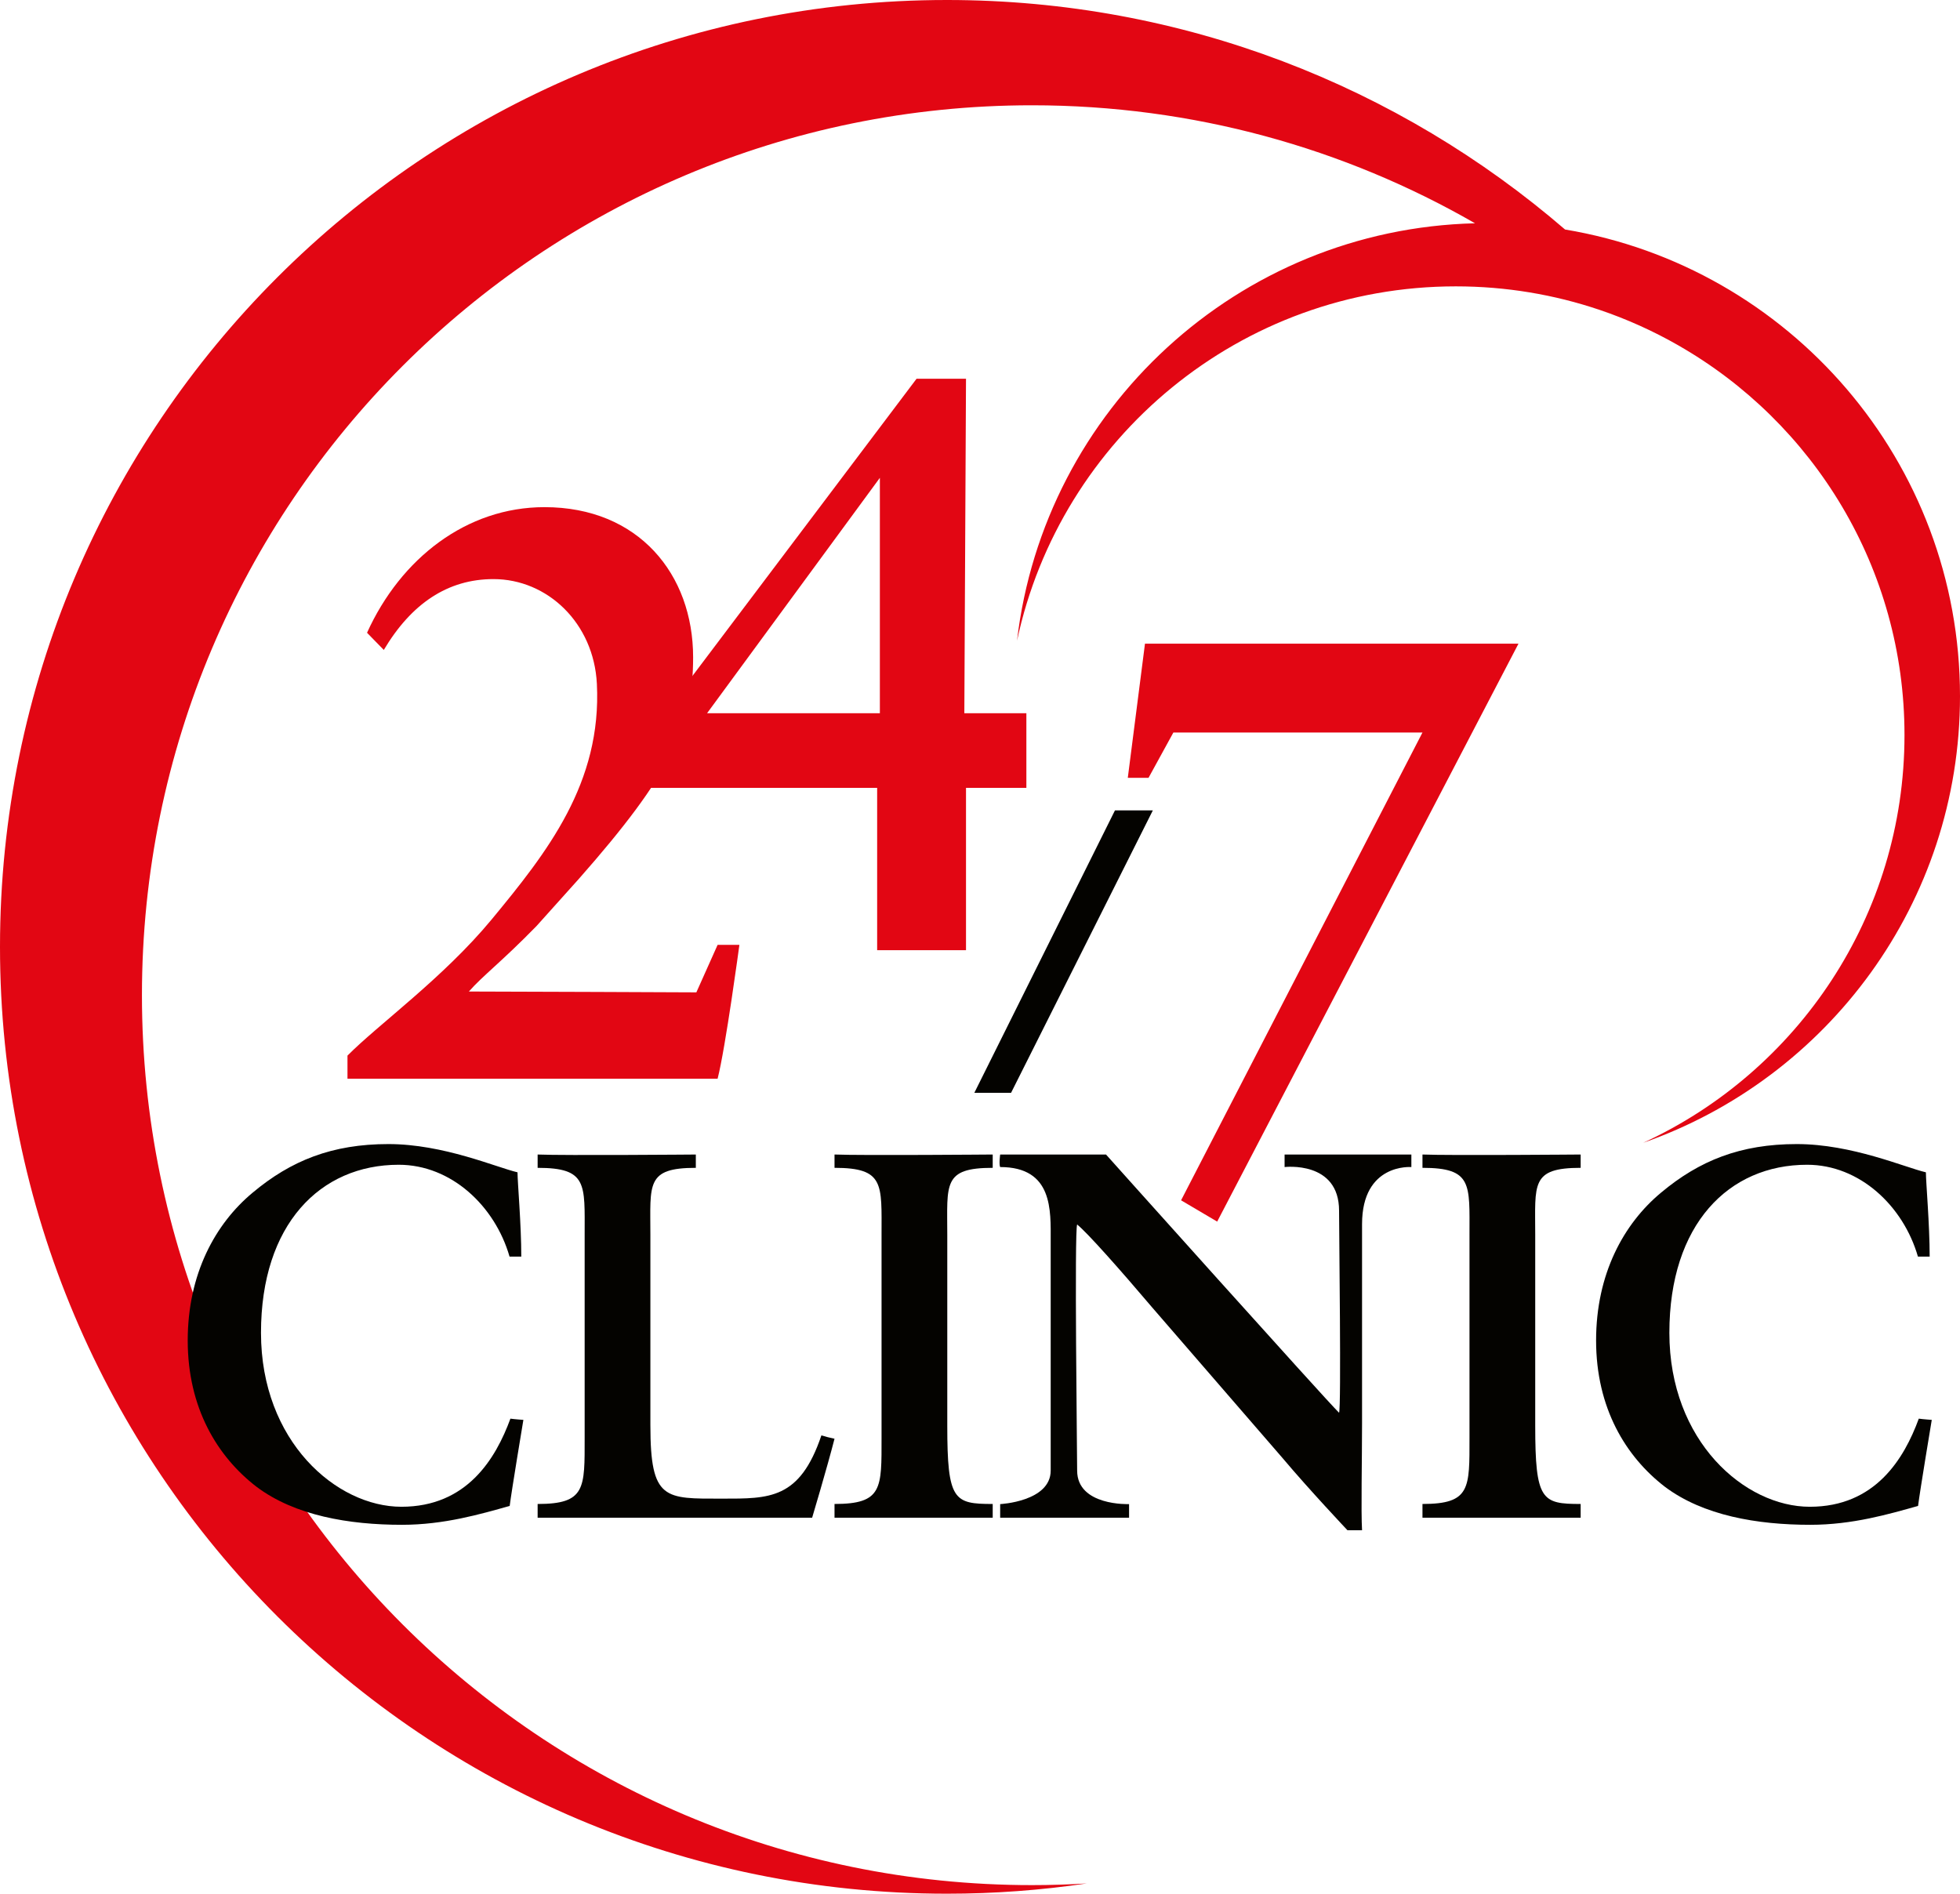
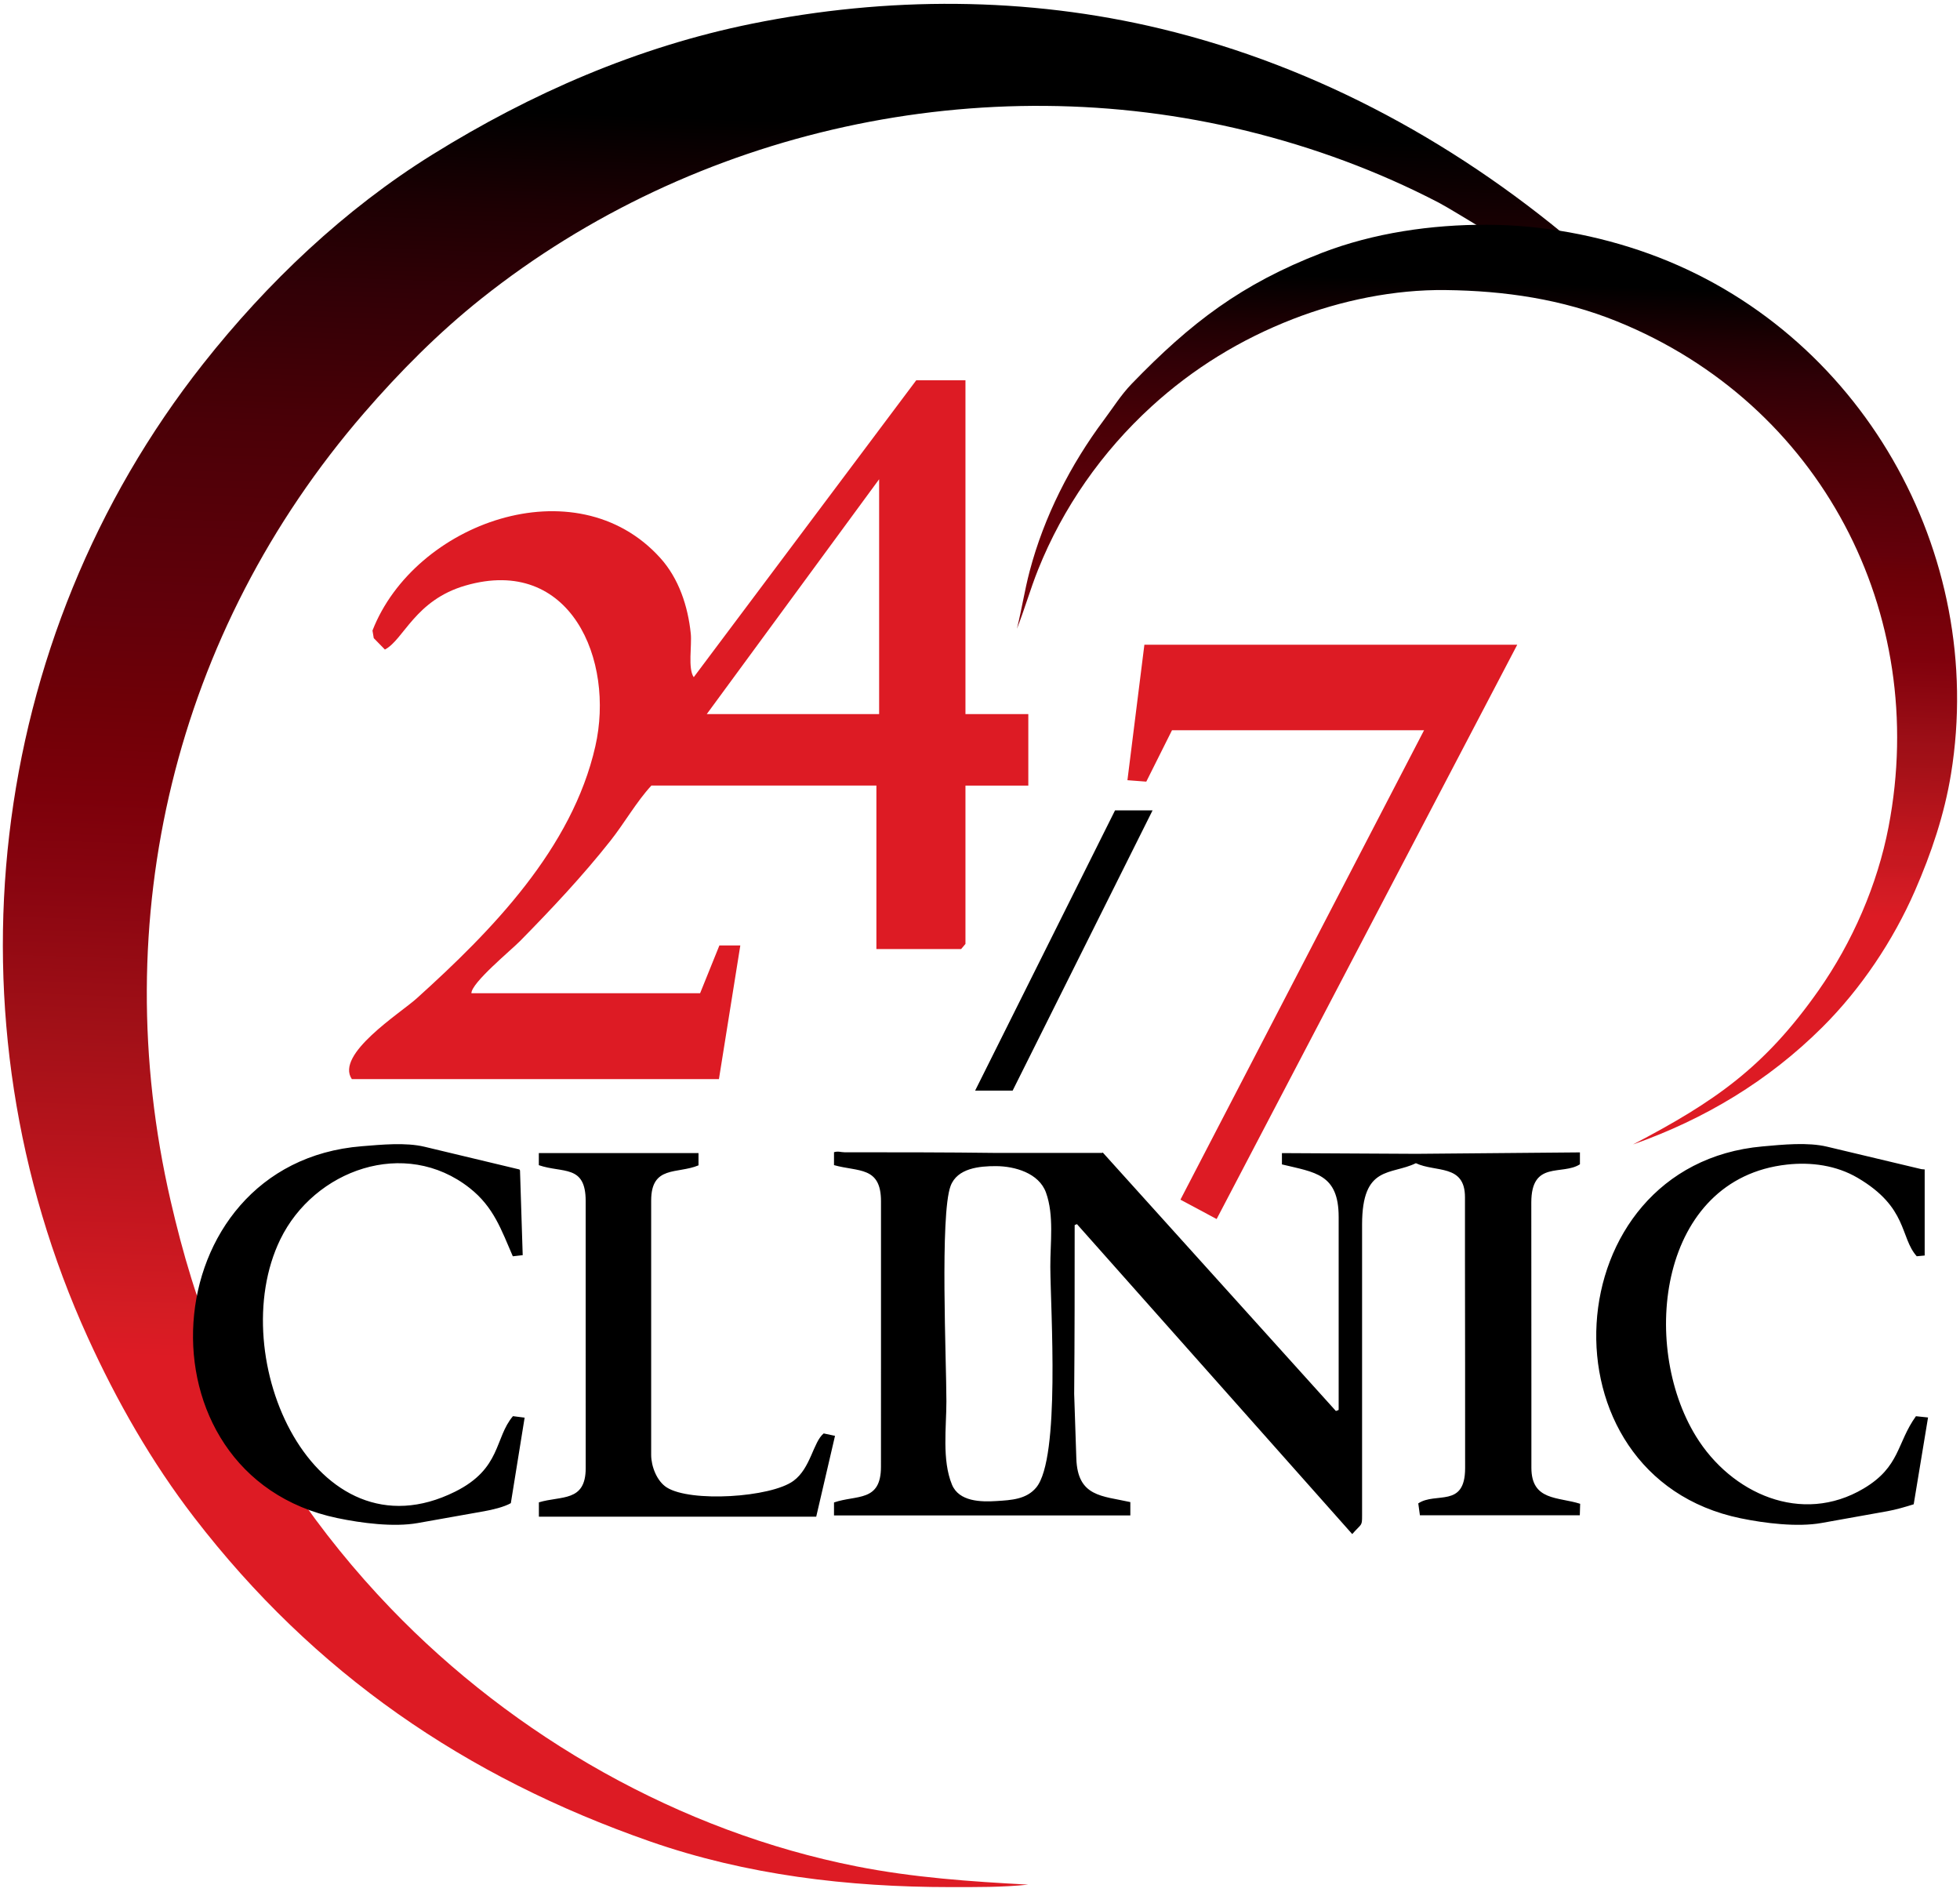
- <svg xmlns="http://www.w3.org/2000/svg" version="1.1" id="Layer_1" x="0px" y="0px" viewBox="0 0 1863.71 1800.8" style="enable-background:new 0 0 1863.71 1800.8;" xml:space="preserve">
-   <style type="text/css">
- 	.st0{fill:#E20613;}
- 	.st1{fill:#040300;}
- </style>
-   <g>
-     <path class="st0" d="M1863.71,662.04c0,196.32-125.82,363.3-301.23,424.69c146.64-67.51,248.45-215.74,248.45-387.76   c0-158.69-86.63-297.17-215.22-370.64l-0.03-0.03c-23.53-13.46-48.47-24.74-74.52-33.58h-0.03c-42.98-14.54-89-22.41-136.85-22.41   c-204.87,0-376.03,144.41-417.22,336.97c25.7-219.92,210.03-391.4,435.49-396.95c-124.03-71.39-267.9-112.21-421.3-112.21   c-467.38,0-846.28,378.87-846.28,846.25c0,467.38,378.89,846.27,846.28,846.27c17.51,0,34.92-0.55,52.13-1.59   c-43.4,6.44-87.78,9.75-132.96,9.75C403.13,1800.8,0,1397.67,0,900.39S403.13,0,900.42,0c224.6,0,430.01,82.27,587.74,218.25h0.03   C1701.28,253.74,1863.71,438.94,1863.71,662.04" />
-     <path class="st1" d="M492.09,1114.81c0,9.34,3.59,49.48,3.59,80.17h-11.16c-13.89-48.23-55.47-87.36-105.38-87.36   c-74.65,0-130.97,56.65-130.97,159.84s71.81,165.39,133.54,165.39c62.25,0,89.65-45.7,103.63-83.79   c4.35,0.62,12.33,1.16,12.33,1.16s-11.31,67.93-13.02,81.84c-27.78,7.78-62.3,17.94-102.42,17.94   c-50.42,0-101.86-8.73-138.39-36.22c-37.04-28.52-65.34-74.75-65.34-139.06c0-63.27,26.19-110.97,61.7-140.53   c36.52-30.59,75.63-46.24,129.13-46.24C421.81,1087.96,471.94,1110.11,492.09,1114.81" />
-     <path class="st1" d="M1831.28,1114.81c0,9.34,3.59,49.48,3.59,80.17h-11.16c-13.89-48.23-55.47-87.36-105.38-87.36   c-74.64,0-130.97,56.65-130.97,159.84s71.81,165.39,133.54,165.39c62.26,0,89.66-45.7,103.63-83.79   c4.35,0.62,12.33,1.16,12.33,1.16s-11.32,67.93-13.02,81.84c-27.78,7.78-62.3,17.94-102.43,17.94   c-50.42,0-101.87-8.73-138.39-36.22c-37.04-28.52-65.34-74.75-65.34-139.06c0-63.27,26.2-110.97,61.7-140.53   c36.52-30.59,75.63-46.24,129.14-46.24C1761,1087.96,1811.13,1110.11,1831.28,1114.81" />
-     <path class="st1" d="M618.44,1355.63c0,71.32,13.75,69.49,68.17,69.49c45.04,0,73.85,0.83,94.44-60.15   c4.59,1.39,6.98,1.99,12.47,3.19c-7.16,27.9-21.28,75.11-21.28,75.11H511.22v-13.06c45.83,0,44.71-14.94,44.71-63.17v-192.91   c0-48.23,2.85-63.58-44.71-63.58v-12.66c25.73,1.04,150.42,0,150.42,0v12.66c-47.59,0-43.21,15.35-43.21,63.58V1355.63z" />
-     <path class="st1" d="M900.74,1355.63c0,71.32,6.26,74.57,43.2,74.57v13.06H793.52v-13.06c45.84,0,44.72-14.94,44.72-63.17v-192.91   c0-48.23,2.84-63.58-44.72-63.58v-12.66c25.74,1.04,150.42,0,150.42,0v12.66c-47.59,0-43.2,15.35-43.2,63.58V1355.63z" />
-     <path class="st1" d="M1459.8,1355.63c0,71.32,6.26,74.57,43.2,74.57v13.06h-150.41v-13.06c45.83,0,44.71-14.94,44.71-63.17v-192.91   c0-48.23,2.84-63.58-44.71-63.58v-12.66c25.73,1.04,150.41,0,150.41,0v12.66c-47.59,0-43.2,15.35-43.2,63.58V1355.63z" />
-     <path class="st1" d="M1295.14,1353.55c0,33.71-1.07,84.51,0,101.62h-13.88c0,0-36.31-38.47-61.64-68.55l-123.34-142.49   c-31.26-36.82-62.35-71.91-72.05-79.69c-2.7,5.19,0,218.8,0,234c0,33.88,49.37,31.89,49.37,31.89v12.93H951.03v-12.93   c0,0,48.04-2.39,48.04-31.89v-218.62c0-28.52,2.39-70.02-48.04-70.02c-1.29-2.68,0-11.91,0-11.91h100.65   c0,0,209.21,233.63,221.61,245.56c2.16-5.19,0-169.63,0-192.11c0-47.83-51.81-41.53-51.81-41.53v-11.91h120.55v11.91   c0,0-46.89-3.91-46.89,54.29v65.52V1353.55z" />
-     <path class="st0" d="M662.15,943.68l20.2-45.17h20.72c0,0-13.29,98.58-20.72,127.28H330.41v-21.97   c29.05-29.39,91.1-73.91,136.97-129.34c52.76-63.83,104.95-129.82,100.17-224.24c-2.93-57.87-47.08-99.55-98.31-99.55   c-43.59,0-78.12,23.38-104.29,67.36c-7.83-7.84-11.56-11.96-15.94-16.34c32.02-70.68,94.57-119.44,168.74-119.44   c89.46,0,141.32,63.83,141.32,142.78c0,65.51-20.84,111.11-108.7,210.76l-40.28,44.88c-33.65,34.44-50.78,46.85-64.24,62.19   C480.4,942.88,662.15,943.68,662.15,943.68" />
-     <polygon class="st0" points="1443.89,612.08 1157.38,1161.68 1123.05,1141.42 1352.59,696.58 1115.73,696.58 1092.11,739.66    1072.39,739.66 1088.73,612.08  " />
-     <g>
- 		
- 		
- 		
- 		
- 		
- 		
- 		
- 		
- 		
- 		
- 		
- 		
- 		
- 		
- 		
- 		
- 		
- 		
- 		
- 		
- 		
- 	</g>
-     <polygon class="st1" points="961.4,1039.19 926.48,1039.19 1060.2,770.61 1096.22,770.61  " />
-     <path class="st0" d="M916.96,678.24h58.99v70.95h-57.4v154.4h-84.49v-154.4H578.18l293.34-389.01h47.03L916.96,678.24z    M672.34,678.24h164.3V454.38L672.34,678.24z" />
-   </g>
+ <svg xmlns="http://www.w3.org/2000/svg" viewBox="0 0 682 658" width="682" height="658" role="img" aria-label="24/7 Clinic">
+   <defs>
+     <linearGradient id="c247-swoosh-outer" gradientUnits="userSpaceOnUse" x1="-10.04" y1="-7.99" x2="-32.62" y2="638.78">
+       <stop offset="0.062" stop-color="#000000" />
+       <stop offset="0.113" stop-color="#1D0003" />
+       <stop offset="0.163" stop-color="#320006" />
+       <stop offset="0.212" stop-color="#430006" />
+       <stop offset="0.237" stop-color="#4B0007" />
+       <stop offset="0.338" stop-color="#62000A" />
+       <stop offset="0.388" stop-color="#6F0007" />
+       <stop offset="0.438" stop-color="#7C000A" />
+       <stop offset="0.487" stop-color="#890510" />
+       <stop offset="0.562" stop-color="#A11017" />
+       <stop offset="0.662" stop-color="#C4161F" />
+       <stop offset="0.713" stop-color="#D41C23" />
+       <stop offset="0.738" stop-color="#DD1B24" />
+     </linearGradient>
+     <linearGradient id="c247-swoosh-inner" gradientUnits="userSpaceOnUse" x1="-12.37" y1="58.75" x2="-20.72" y2="297.99">
+       <stop offset="0.087" stop-color="#000000" />
+       <stop offset="0.163" stop-color="#1F0003" />
+       <stop offset="0.212" stop-color="#2F0006" />
+       <stop offset="0.312" stop-color="#480006" />
+       <stop offset="0.463" stop-color="#64000A" />
+       <stop offset="0.487" stop-color="#6A0007" />
+       <stop offset="0.613" stop-color="#80010C" />
+       <stop offset="0.738" stop-color="#9E0F17" />
+       <stop offset="0.762" stop-color="#A21017" />
+       <stop offset="0.887" stop-color="#C5171F" />
+       <stop offset="0.912" stop-color="#C71820" />
+       <stop offset="0.938" stop-color="#D01A23" />
+       <stop offset="0.963" stop-color="#D41C24" />
+       <stop offset="0.988" stop-color="#DD1B24" />
+     </linearGradient>
+   </defs>
+   <path fill="url(#c247-swoosh-outer)" d="M357.79 655.7C337.71 654.63 317.82 653.26 298.04 649.35C236.75 637.25 178.99 604.39 135.82 559.45C111.19 533.83 90.39 503.51 76.22 470.93C68.75 453.73 63.58 436.02 59.37 417.79C36.78 319.85 60.76 219.92 126.63 143.75C139.09 129.35 152.57 115.77 167.51 103.88C241.7 44.86 341.85 22.98 433.84 45.55C457 51.23 479.49 59.51 500.65 70.52C506.14 73.38 532.55 90.05 534.96 90.53C539.98 91.53 546.8 88.91 551.73 87.88C509.09 50.92 458.97 23.24 403.97 10.01C357.27-1.23 308.59-1.26 261.63 8.25C221.89 16.29 184.82 32.43 150.47 53.78C119.88 72.79 92.94 98.38 70.68 126.59C-5.17 222.69-19.98 354.37 30.58 465.4C40.62 487.44 52.76 508.73 67.57 527.96C109.32 582.19 161.84 618.21 226.16 640.66C259.78 652.39 295.17 656.56 330.6 656.56C339.69 656.56 348.73 656.65 357.79 655.7Z" />
+   <path fill="url(#c247-swoosh-inner)" d="M353.85 218.75C356.53 211.97 358.5 204.97 361.21 198.2C369.86 176.58 383.45 157.18 400.62 141.48C415.13 128.21 431.66 118.07 450 110.96C466.63 104.52 485.15 100.7 503.01 100.92C523.54 101.16 543.55 104.07 562.69 111.83C633.44 140.49 671.44 213.21 657.15 287.65C653.28 307.82 644.55 327.85 632.74 344.65C613.93 371.4 596.58 383.34 568.22 398.18C593.14 389.38 615.3 376.11 634.11 357.38C647.51 344.05 658.75 327.25 666.3 309.97C672.02 296.88 676.58 283.37 678.88 269.22C691.37 192.37 647.36 114.85 573.73 88.26C555.9 81.82 536.4 78.25 517.44 78.19C498.14 78.13 477.95 81.02 459.88 88.01C432.01 98.79 414.36 112.25 393.79 133.53C390.07 137.38 387.34 141.79 384.16 146.05C372.43 161.76 363.29 179.73 358.27 198.76C356.53 205.37 355.5 212.12 353.85 218.75Z" />
+   <path fill="#000000" d="M187.49 401.18C187.49 402.59 187.49 403.99 187.49 405.39C195.8 408.26 203.79 405.07 203.79 417.85C203.79 432.48 203.79 447.1 203.79 461.73C203.8 478.08 203.8 494.44 203.8 510.8C203.8 522.7 195.22 520.33 187.51 522.7C187.51 524.36 187.51 526.03 187.51 527.69C219.67 527.69 251.84 527.69 284.01 527.69C286.19 518.31 288.37 508.94 290.55 499.56C289.23 499.28 287.92 499 286.61 498.72C282.92 501.75 282.12 510.82 276.07 515.24C268.15 521.02 240.28 522.76 232.01 517.52C228.5 515.29 226.58 510.07 226.58 506.19C226.58 476.69 226.58 447.2 226.58 417.7C226.58 405.35 235.69 408.54 243.05 405.45C243.05 404.02 243.05 402.6 243.05 401.18C224.53 401.18 206.01 401.18 187.49 401.18ZM290.2 400.88C290.2 402.38 290.2 403.87 290.2 405.37C298.64 407.76 306.55 405.69 306.55 417.97C306.55 436.06 306.55 454.15 306.55 472.25C306.54 484.93 306.54 497.62 306.54 510.31C306.54 522.68 298.08 520.02 290.2 522.74C290.2 524.25 290.2 525.75 290.2 527.25C324.57 527.25 358.94 527.25 393.31 527.25C393.31 525.71 393.31 524.16 393.31 522.61C383.53 520.41 374.96 520.84 374.52 507.45C374.27 499.96 374.02 492.47 373.77 484.99C373.94 465.44 373.94 445.89 373.94 426.33C373.94 426.03 374.54 426.12 374.72 425.88C406.66 461.83 438.59 497.79 470.52 533.74C473.85 529.94 473.95 531.1 473.95 527.26C473.95 493.53 473.95 459.79 473.95 426.05C473.95 405.23 483.99 408.95 492.67 404.7C499.56 407.96 509.75 404.93 509.75 416.53C509.75 423.72 509.75 430.91 509.75 438.1C509.8 462.33 509.8 486.55 509.8 510.78C509.8 524.82 499.6 518.97 493.5 523.06C493.69 524.44 493.88 525.81 494.07 527.19C512.62 527.19 531.17 527.19 549.71 527.19C549.75 525.86 549.79 524.53 549.83 523.2C542.15 520.74 532.86 522.23 532.86 510.65C532.86 500.92 532.86 491.2 532.86 481.47C532.83 460.44 532.83 439.41 532.83 418.38C532.83 403.61 543.58 409.08 549.75 405.08C549.75 403.7 549.75 402.32 549.75 400.94C530.77 401.1 511.8 401.27 492.83 401.44C477.24 401.35 461.65 401.27 446.06 401.19C446.06 402.5 446.06 403.81 446.06 405.12C457.5 407.9 465.8 408.37 465.8 423.41C465.8 445.74 465.8 468.08 465.8 490.41C465.8 490.77 465.09 490.67 464.87 490.95C437.83 460.97 410.78 430.99 383.73 401C383.62 401 383.54 401.13 383.44 401.13C371.24 401.13 359.03 401.13 346.83 401.13C329.17 400.9 311.5 400.9 293.83 400.9C292.6 400.9 291.68 400.42 290.2 400.88ZM346.53 405.72C353.12 405.74 361.51 408.13 363.96 414.92C366.83 422.87 365.43 432.46 365.47 440.75C365.54 455.76 369.01 507.3 360.58 517.52C357.14 521.68 351.83 521.92 346.83 522.24C341.35 522.6 333.69 522.48 331.24 516.52C327.72 507.95 329.31 496.62 329.31 487.57C329.31 473.45 327.03 422.68 330.76 412.64C333.07 406.42 340.79 405.7 346.53 405.72ZM665.89 523.37C667.55 513.31 669.22 503.24 670.88 493.17C669.48 493.02 668.08 492.88 666.67 492.73C659.95 502.06 661.24 510.3 648.48 517.88C626.87 530.71 602.38 519.63 590.14 499.74C570.48 467.8 577.3 410.08 621.79 405.18C630.21 404.25 638.97 405.44 646.38 409.79C663.97 420.13 661.05 430.48 666.95 437.08C667.87 437 668.79 436.91 669.71 436.82C669.71 426.84 669.71 416.86 669.71 406.87C669.33 406.8 668.93 406.86 668.56 406.77C657.63 404.17 646.7 401.56 635.77 398.96C628.98 397.34 620.36 398.23 613.31 398.86C540.66 405.31 534.47 513.6 605.69 528.25C614.14 529.99 625.42 531.38 633.81 529.88C641.45 528.51 649.09 527.15 656.73 525.78C659.6 525.27 663.09 524.26 665.89 523.37ZM177.75 522.98C179.35 513.06 180.95 503.14 182.55 493.23C181.2 493.05 179.85 492.88 178.49 492.71C172.02 500.32 174.52 510.94 158.36 518.98C109.43 543.32 77.59 472.28 97.52 431.24C109.29 407 140.89 395.59 163.43 413.35C171.8 419.94 174.44 427.89 178.44 437.09C179.59 436.96 180.74 436.83 181.88 436.7C181.57 426.86 181.25 417.02 180.94 407.19C180.82 407.12 180.83 406.9 180.69 406.87C169.72 404.24 158.74 401.61 147.76 398.99C141.13 397.4 132.78 398.25 125.89 398.8C52.73 404.65 45.69 513.18 117.37 528.17C125.79 529.93 136.99 531.39 145.36 529.9C153.07 528.53 160.77 527.16 168.48 525.79C171.2 525.31 175.37 524.34 177.75 522.98ZM387.99 281.94C371.77 314.44 355.54 346.94 339.31 379.44C343.66 379.44 348.01 379.44 352.36 379.44C368.59 346.94 384.82 314.44 401.05 281.94C396.7 281.94 392.35 281.94 387.99 281.94Z" />
+   <path fill="#DD1B24" d="M398.2 224.31C396.24 240.02 394.27 255.74 392.3 271.45C394.49 271.61 396.68 271.78 398.86 271.95C401.85 265.99 404.83 260.02 407.81 254.06C437.05 254.06 466.29 254.06 495.52 254.06C467.26 308.51 439 362.95 410.74 417.39C414.94 419.64 419.14 421.89 423.34 424.13C458.21 357.53 493.08 290.92 527.94 224.31C484.7 224.31 441.45 224.31 398.2 224.31ZM318.81 132.31C293 166.75 267.19 201.18 241.39 235.61C239.3 232.54 240.79 224.56 240.36 220.42C239.37 210.92 236.22 201.26 229.69 194.06C200.29 161.6 144.18 181.98 129.61 219.38C129.76 220.26 129.9 221.14 130.05 222.02C131.34 223.35 132.63 224.67 133.93 225.99C140.48 222.59 144.39 208.8 161.99 203.72C198.5 193.17 213.97 229.64 207.15 259.66C199.09 295.2 171.1 323.83 144.94 347.41C139.27 352.51 116.57 366.8 122.42 375.44C165 375.44 207.58 375.44 250.16 375.44C252.64 359.94 255.12 344.44 257.6 328.94C255.17 328.94 252.75 328.94 250.32 328.94C248.08 334.48 245.85 340.02 243.61 345.56C217.08 345.56 190.56 345.56 164.03 345.56C164.03 341.92 177.75 330.67 181 327.37C191.95 316.22 202.7 304.81 212.4 292.53C217.27 286.38 221.47 278.92 226.66 273.31C252.76 273.31 278.85 273.31 304.95 273.31C304.95 292.27 304.95 311.23 304.95 330.19C314.78 330.19 324.61 330.19 334.44 330.19C334.94 329.6 335.44 329.01 335.94 328.41C335.94 310.05 335.94 291.68 335.94 273.32C343.23 273.32 350.52 273.32 357.81 273.32C357.81 265.02 357.81 256.73 357.81 248.44C350.52 248.44 343.23 248.44 335.94 248.44C335.94 209.73 335.94 171.02 335.94 132.31C330.23 132.31 324.52 132.31 318.81 132.31ZM305.9 166.74C305.9 193.98 305.9 221.21 305.9 248.44C285.91 248.44 265.92 248.44 245.93 248.44C265.92 221.21 285.91 193.98 305.9 166.74Z" />
</svg>
